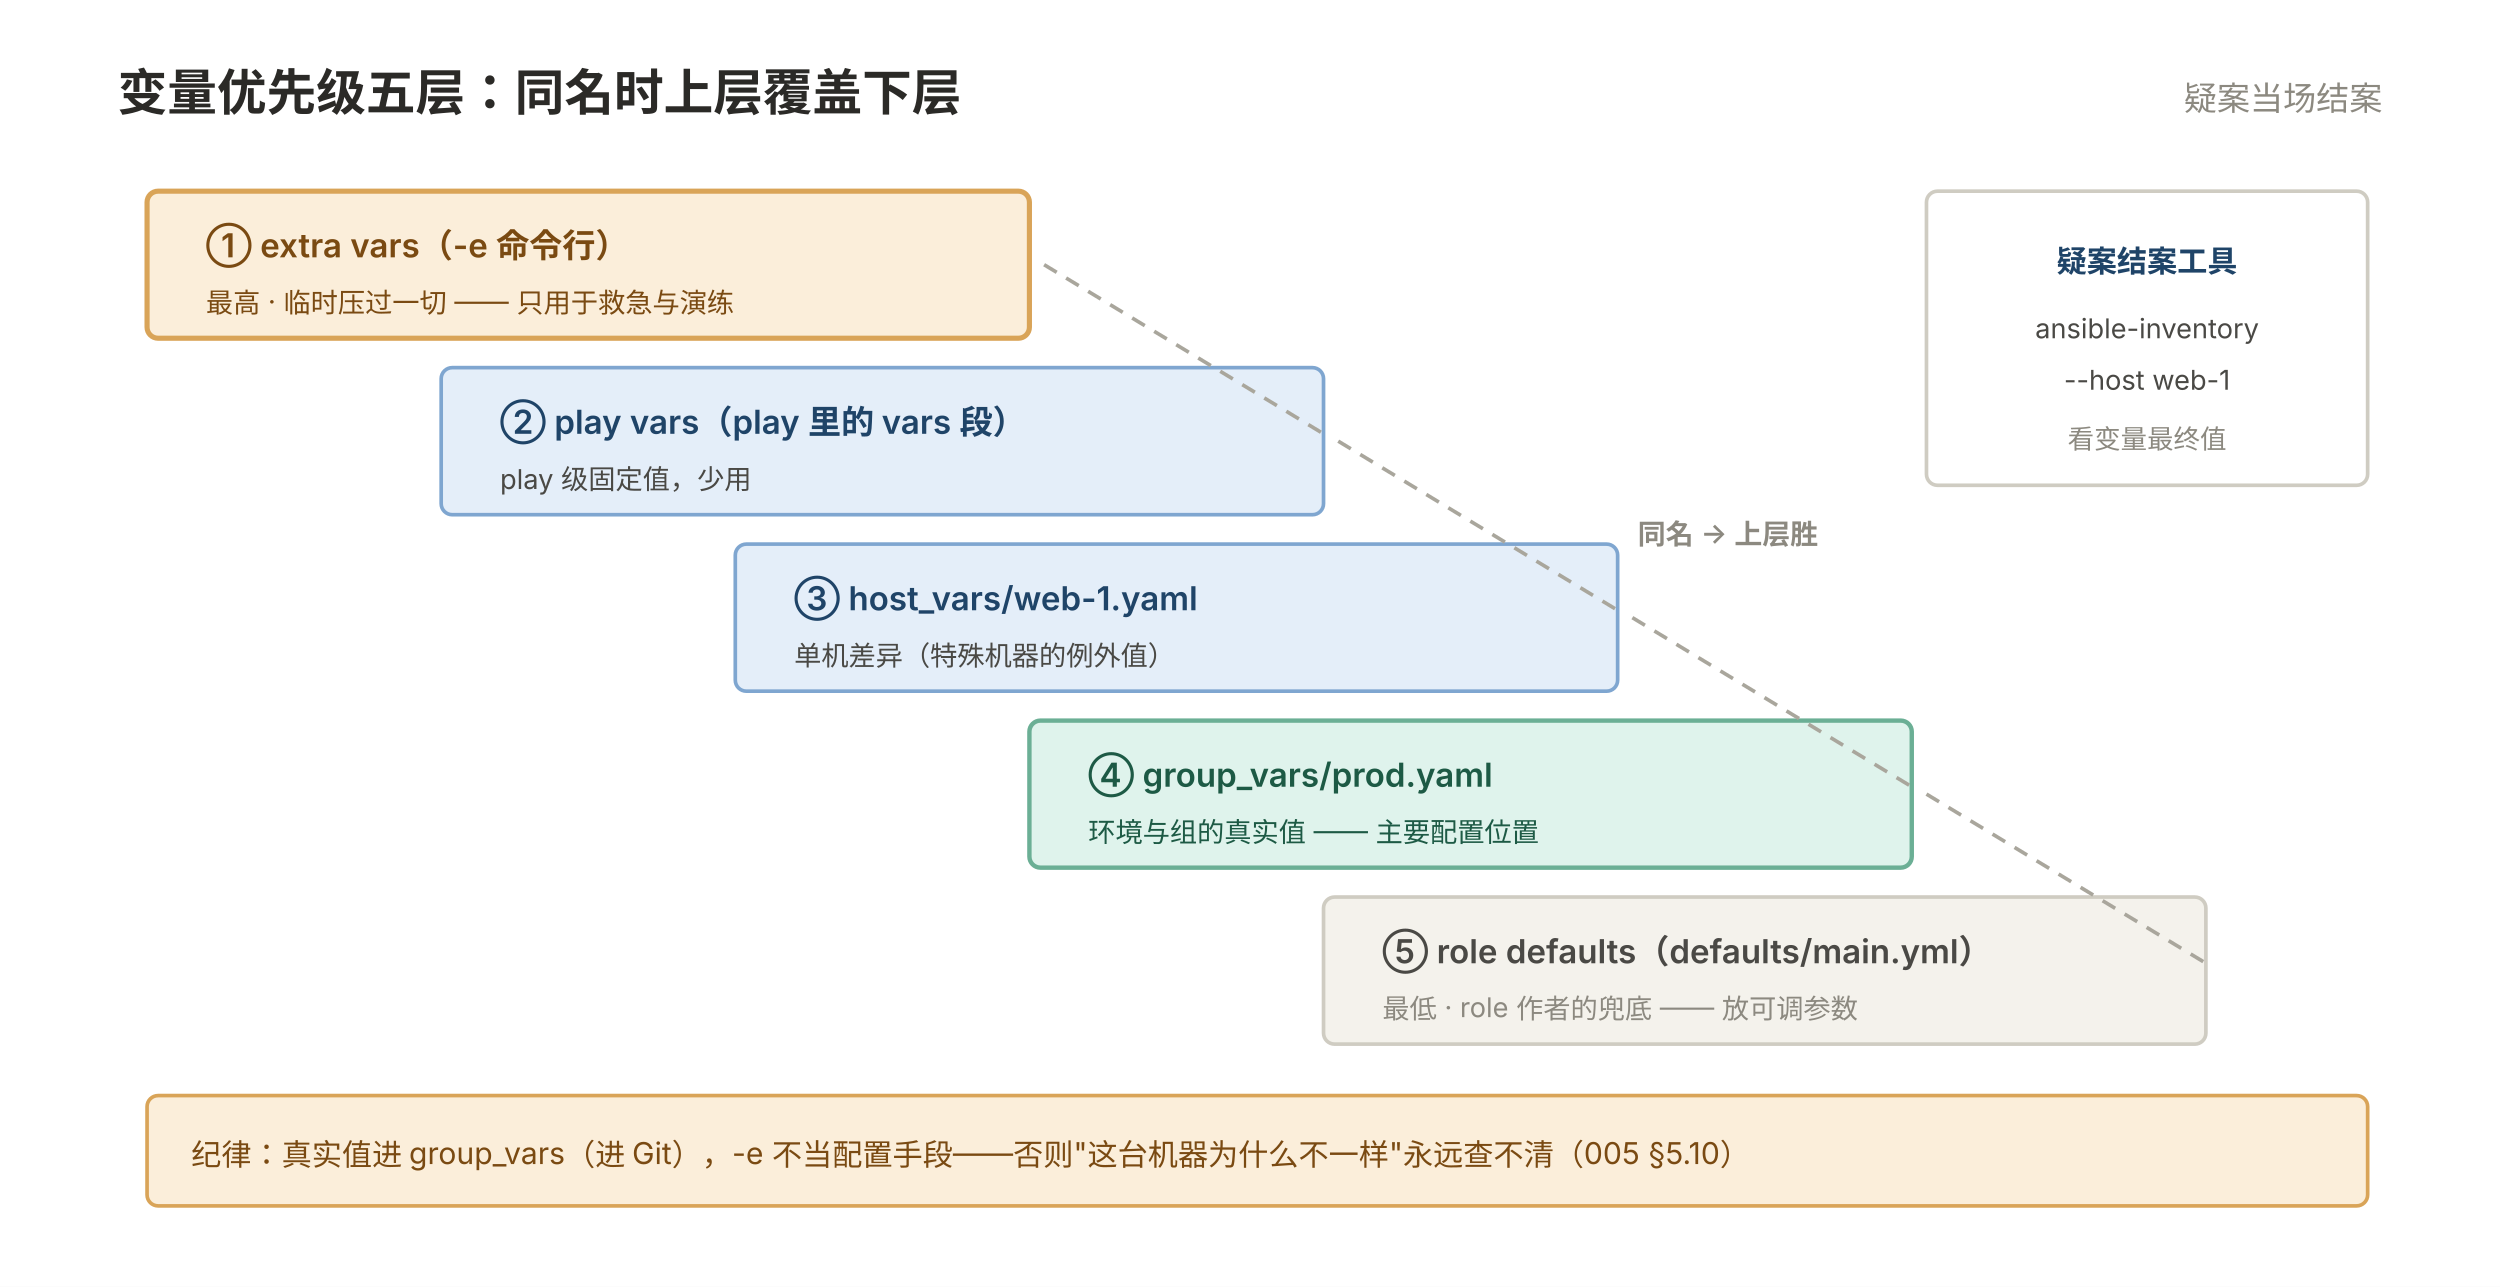
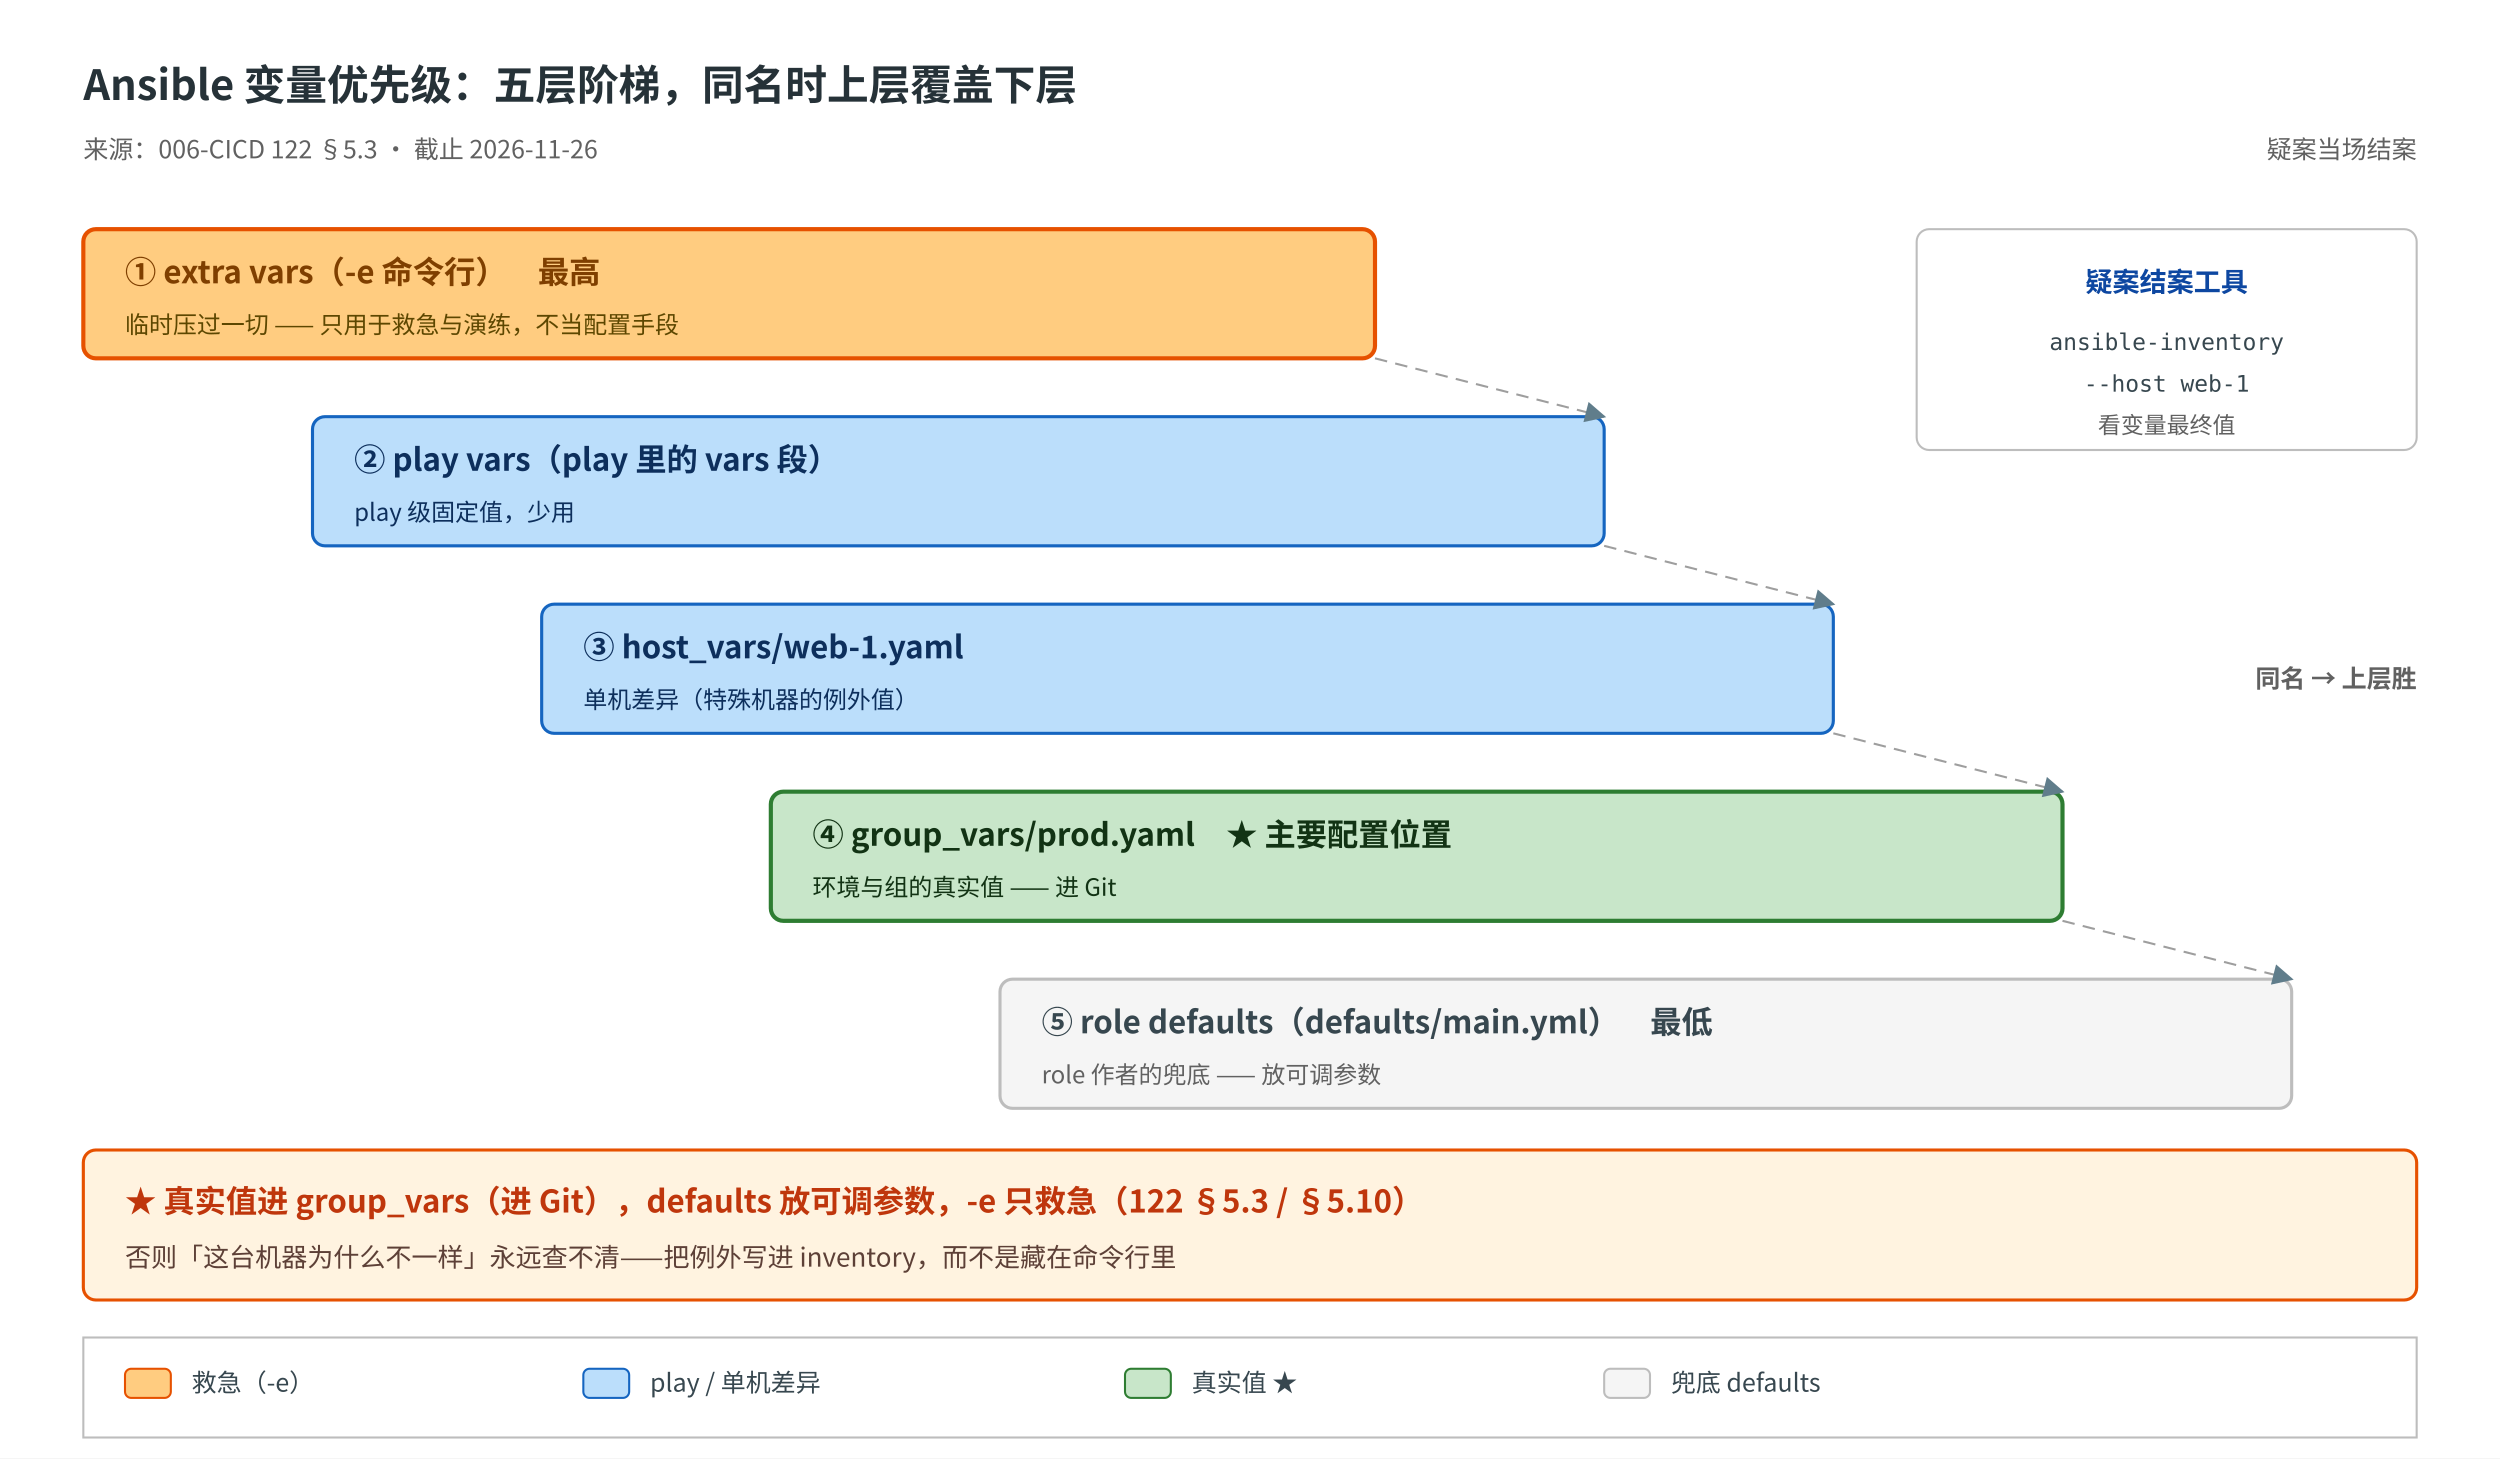
- <svg xmlns="http://www.w3.org/2000/svg" viewBox="0 0 1200 617.65" width="1200" height="617.65" font-family="-apple-system, 'Segoe UI', 'Microsoft YaHei', 'PingFang SC', sans-serif">
-   <g transform="scale(1.764706)">
-     <rect width="680" height="350" fill="#FFFFFF" />
-     <text x="32" y="30" font-size="13.5" font-weight="600" fill="#2B2A27">变量优先级五层：同名时上层覆盖下层</text>
-     <text x="648" y="30" font-size="9" fill="#8C8980" text-anchor="end">疑案当场结案</text>
-     <defs>
-       <marker id="e5Blue" viewBox="0 0 10 10" refX="8" refY="5" markerWidth="6" markerHeight="6" orient="auto">
-         <path d="M0,0 L10,5 L0,10 z" fill="#7FA6D0" />
-       </marker>
-     </defs>
-     <rect x="40" y="52" width="240" height="40" rx="3" fill="#FBEEDA" stroke="#D9A458" stroke-width="1.4" />
-     <text x="56" y="70" font-size="9" font-weight="600" fill="#7A4A12">① extra vars（-e 命令行）</text>
-     <text x="56" y="85" font-size="7.4" fill="#7A4A12">最高 · 临时压过一切 —— 只用于救急与演练</text>
-     <rect x="120" y="100" width="240" height="40" rx="3" fill="#E4EEF9" stroke="#7FA6D0" stroke-width="1" />
-     <text x="136" y="118" font-size="9" font-weight="600" fill="#1F4468">② play vars（play 里的 vars 段）</text>
-     <text x="136" y="133" font-size="7.4" fill="#4A4945">play 级固定值，少用</text>
-     <rect x="200" y="148" width="240" height="40" rx="3" fill="#E4EEF9" stroke="#7FA6D0" stroke-width="1" />
-     <text x="216" y="166" font-size="9" font-weight="600" fill="#1F4468">③ host_vars/web-1.yaml</text>
-     <text x="216" y="181" font-size="7.4" fill="#4A4945">单机差异（特殊机器的例外值）</text>
-     <rect x="280" y="196" width="240" height="40" rx="3" fill="#DFF3EC" stroke="#6BAF95" stroke-width="1.2" />
-     <text x="296" y="214" font-size="9" font-weight="600" fill="#1D5A45">④ group_vars/prod.yaml</text>
-     <text x="296" y="229" font-size="7.4" fill="#1D5A45">环境与组的真实值 —— 主要配置位置</text>
-     <rect x="360" y="244" width="240" height="40" rx="3" fill="#F4F2EC" stroke="#CFCCC2" stroke-width="1" />
-     <text x="376" y="262" font-size="9" font-weight="600" fill="#4A4945">⑤ role defaults（defaults/main.yml）</text>
-     <text x="376" y="277" font-size="7.4" fill="#8C8980">最低 · role 作者的兜底 —— 放可调参数</text>
-     <line x1="284" y1="72" x2="360" y2="118" stroke="#A9A69C" stroke-width="1" stroke-dasharray="4 3" />
-     <line x1="364" y1="120" x2="440" y2="166" stroke="#A9A69C" stroke-width="1" stroke-dasharray="4 3" />
-     <line x1="444" y1="168" x2="520" y2="214" stroke="#A9A69C" stroke-width="1" stroke-dasharray="4 3" />
-     <line x1="524" y1="216" x2="600" y2="262" stroke="#A9A69C" stroke-width="1" stroke-dasharray="4 3" />
-     <text x="470" y="148" font-size="7.6" font-weight="600" fill="#8C8980" text-anchor="middle">同名 → 上层胜</text>
-     <rect x="524" y="52" width="120" height="80" rx="3" fill="#FFFFFF" stroke="#CFCCC2" stroke-width="1" />
-     <text x="584" y="74" font-size="8.2" font-weight="600" fill="#1F4468" text-anchor="middle">疑案结案工具</text>
-     <text x="584" y="92" font-size="7.4" fill="#4A4945" text-anchor="middle">ansible-inventory</text>
-     <text x="584" y="106" font-size="7.4" fill="#4A4945" text-anchor="middle">--host web-1</text>
-     <text x="584" y="122" font-size="7.2" fill="#8C8980" text-anchor="middle">看变量最终值</text>
-     <rect x="40" y="298" width="604" height="30" rx="3" fill="#FBEEDA" stroke="#D9A458" stroke-width="1" />
-     <text x="52" y="317" font-size="8.2" fill="#7A4A12">纪律：真实值进 group_vars（进 Git），-e 不当配置手段——否则"这台机器为什么不一样"永远查不清（005 §5.10）</text>
-   </g>
+ <svg xmlns="http://www.w3.org/2000/svg" viewBox="0 0 1200 700" font-family="'Microsoft YaHei','PingFang SC','Noto Sans CJK SC',sans-serif">
+   <rect x="0" y="0" width="1200" height="700" fill="#ffffff" />
+   <defs>
+     <marker id="arrow" viewBox="0 0 10 10" refX="9" refY="5" markerWidth="10" markerHeight="10" markerUnits="userSpaceOnUse" orient="auto-start-reverse">
+       <path d="M 0 0 L 10 5 L 0 10 z" fill="#607d8b" />
+     </marker>
+   </defs>
+   <text x="40" y="48" font-size="20" font-weight="bold" fill="#263238">Ansible 变量优先级：五层阶梯，同名时上层覆盖下层</text>
+   <text x="40" y="76" font-size="12" fill="#616161">来源：006-CICD 122 §5.3 · 截止 2026-11-26</text>
+   <text x="1160" y="76" font-size="12" fill="#616161" text-anchor="end">疑案当场结案</text>
+   <rect x="40" y="110" width="620" height="62" rx="6" fill="#ffcc80" stroke="#e65100" stroke-width="2" />
+   <text x="60" y="136" font-size="15" font-weight="bold" fill="#7f3f00">① extra vars（-e 命令行）　最高</text>
+   <text x="60" y="160" font-size="11.5" fill="#5d4700">临时压过一切 —— 只用于救急与演练，不当配置手段</text>
+   <rect x="150" y="200" width="620" height="62" rx="6" fill="#bbdefb" stroke="#1565c0" stroke-width="1.5" />
+   <text x="170" y="226" font-size="15" font-weight="bold" fill="#0d2f5c">② play vars（play 里的 vars 段）</text>
+   <text x="170" y="250" font-size="11.5" fill="#0d2f5c">play 级固定值，少用</text>
+   <rect x="260" y="290" width="620" height="62" rx="6" fill="#bbdefb" stroke="#1565c0" stroke-width="1.5" />
+   <text x="280" y="316" font-size="15" font-weight="bold" fill="#0d2f5c">③ host_vars/web-1.yaml</text>
+   <text x="280" y="340" font-size="11.5" fill="#0d2f5c">单机差异（特殊机器的例外值）</text>
+   <rect x="370" y="380" width="620" height="62" rx="6" fill="#c8e6c9" stroke="#2e7d32" stroke-width="2" />
+   <text x="390" y="406" font-size="15" font-weight="bold" fill="#123314">④ group_vars/prod.yaml　★ 主要配置位置</text>
+   <text x="390" y="430" font-size="11.5" fill="#123314">环境与组的真实值 —— 进 Git</text>
+   <rect x="480" y="470" width="620" height="62" rx="6" fill="#f5f5f5" stroke="#bdbdbd" stroke-width="1.5" />
+   <text x="500" y="496" font-size="15" font-weight="bold" fill="#37474f">⑤ role defaults（defaults/main.yml）　最低</text>
+   <text x="500" y="520" font-size="11.5" fill="#616161">role 作者的兜底 —— 放可调参数</text>
+   <line x1="660" y1="172" x2="770" y2="200" stroke="#9e9e9e" stroke-width="1" stroke-dasharray="6 4" marker-end="url(#arrow)" />
+   <line x1="770" y1="262" x2="880" y2="290" stroke="#9e9e9e" stroke-width="1" stroke-dasharray="6 4" marker-end="url(#arrow)" />
+   <line x1="880" y1="352" x2="990" y2="380" stroke="#9e9e9e" stroke-width="1" stroke-dasharray="6 4" marker-end="url(#arrow)" />
+   <line x1="990" y1="442" x2="1100" y2="470" stroke="#9e9e9e" stroke-width="1" stroke-dasharray="6 4" marker-end="url(#arrow)" />
+   <text x="1160" y="330" font-size="12" font-weight="bold" fill="#616161" text-anchor="end">同名 → 上层胜</text>
+   <rect x="920" y="110" width="240" height="106" rx="6" fill="#ffffff" stroke="#bdbdbd" stroke-width="1" />
+   <text x="1040" y="140" font-size="13" font-weight="bold" fill="#0d47a1" text-anchor="middle">疑案结案工具</text>
+   <text x="1040" y="168" font-size="11" fill="#37474f" text-anchor="middle" font-family="ui-monospace,Menlo,Consolas,monospace">ansible-inventory</text>
+   <text x="1040" y="188" font-size="11" fill="#37474f" text-anchor="middle" font-family="ui-monospace,Menlo,Consolas,monospace">--host web-1</text>
+   <text x="1040" y="208" font-size="11" fill="#616161" text-anchor="middle">看变量最终值</text>
+   <rect x="40" y="552" width="1120" height="72" rx="6" fill="#fff3e0" stroke="#e65100" stroke-width="1.5" />
+   <text x="60" y="582" font-size="15" font-weight="bold" fill="#bf360c">★ 真实值进 group_vars（进 Git），defaults 放可调参数，-e 只救急（122 §5.3 / §5.10）</text>
+   <text x="60" y="608" font-size="12.5" fill="#5d4037">否则「这台机器为什么不一样」永远查不清——把例外写进 inventory，而不是藏在命令行里</text>
+   <rect x="40" y="642" width="1120" height="48" fill="#ffffff" stroke="#bdbdbd" stroke-width="1" />
+   <rect x="60" y="657" width="22" height="14" rx="3" fill="#ffcc80" stroke="#e65100" stroke-width="1" />
+   <text x="92" y="668" font-size="12" fill="#37474f">救急（-e）</text>
+   <rect x="280" y="657" width="22" height="14" rx="3" fill="#bbdefb" stroke="#1565c0" stroke-width="1" />
+   <text x="312" y="668" font-size="12" fill="#37474f">play / 单机差异</text>
+   <rect x="540" y="657" width="22" height="14" rx="3" fill="#c8e6c9" stroke="#2e7d32" stroke-width="1" />
+   <text x="572" y="668" font-size="12" fill="#37474f">真实值 ★</text>
+   <rect x="770" y="657" width="22" height="14" rx="3" fill="#f5f5f5" stroke="#bdbdbd" stroke-width="1" />
+   <text x="802" y="668" font-size="12" fill="#37474f">兜底 defaults</text>
</svg>
